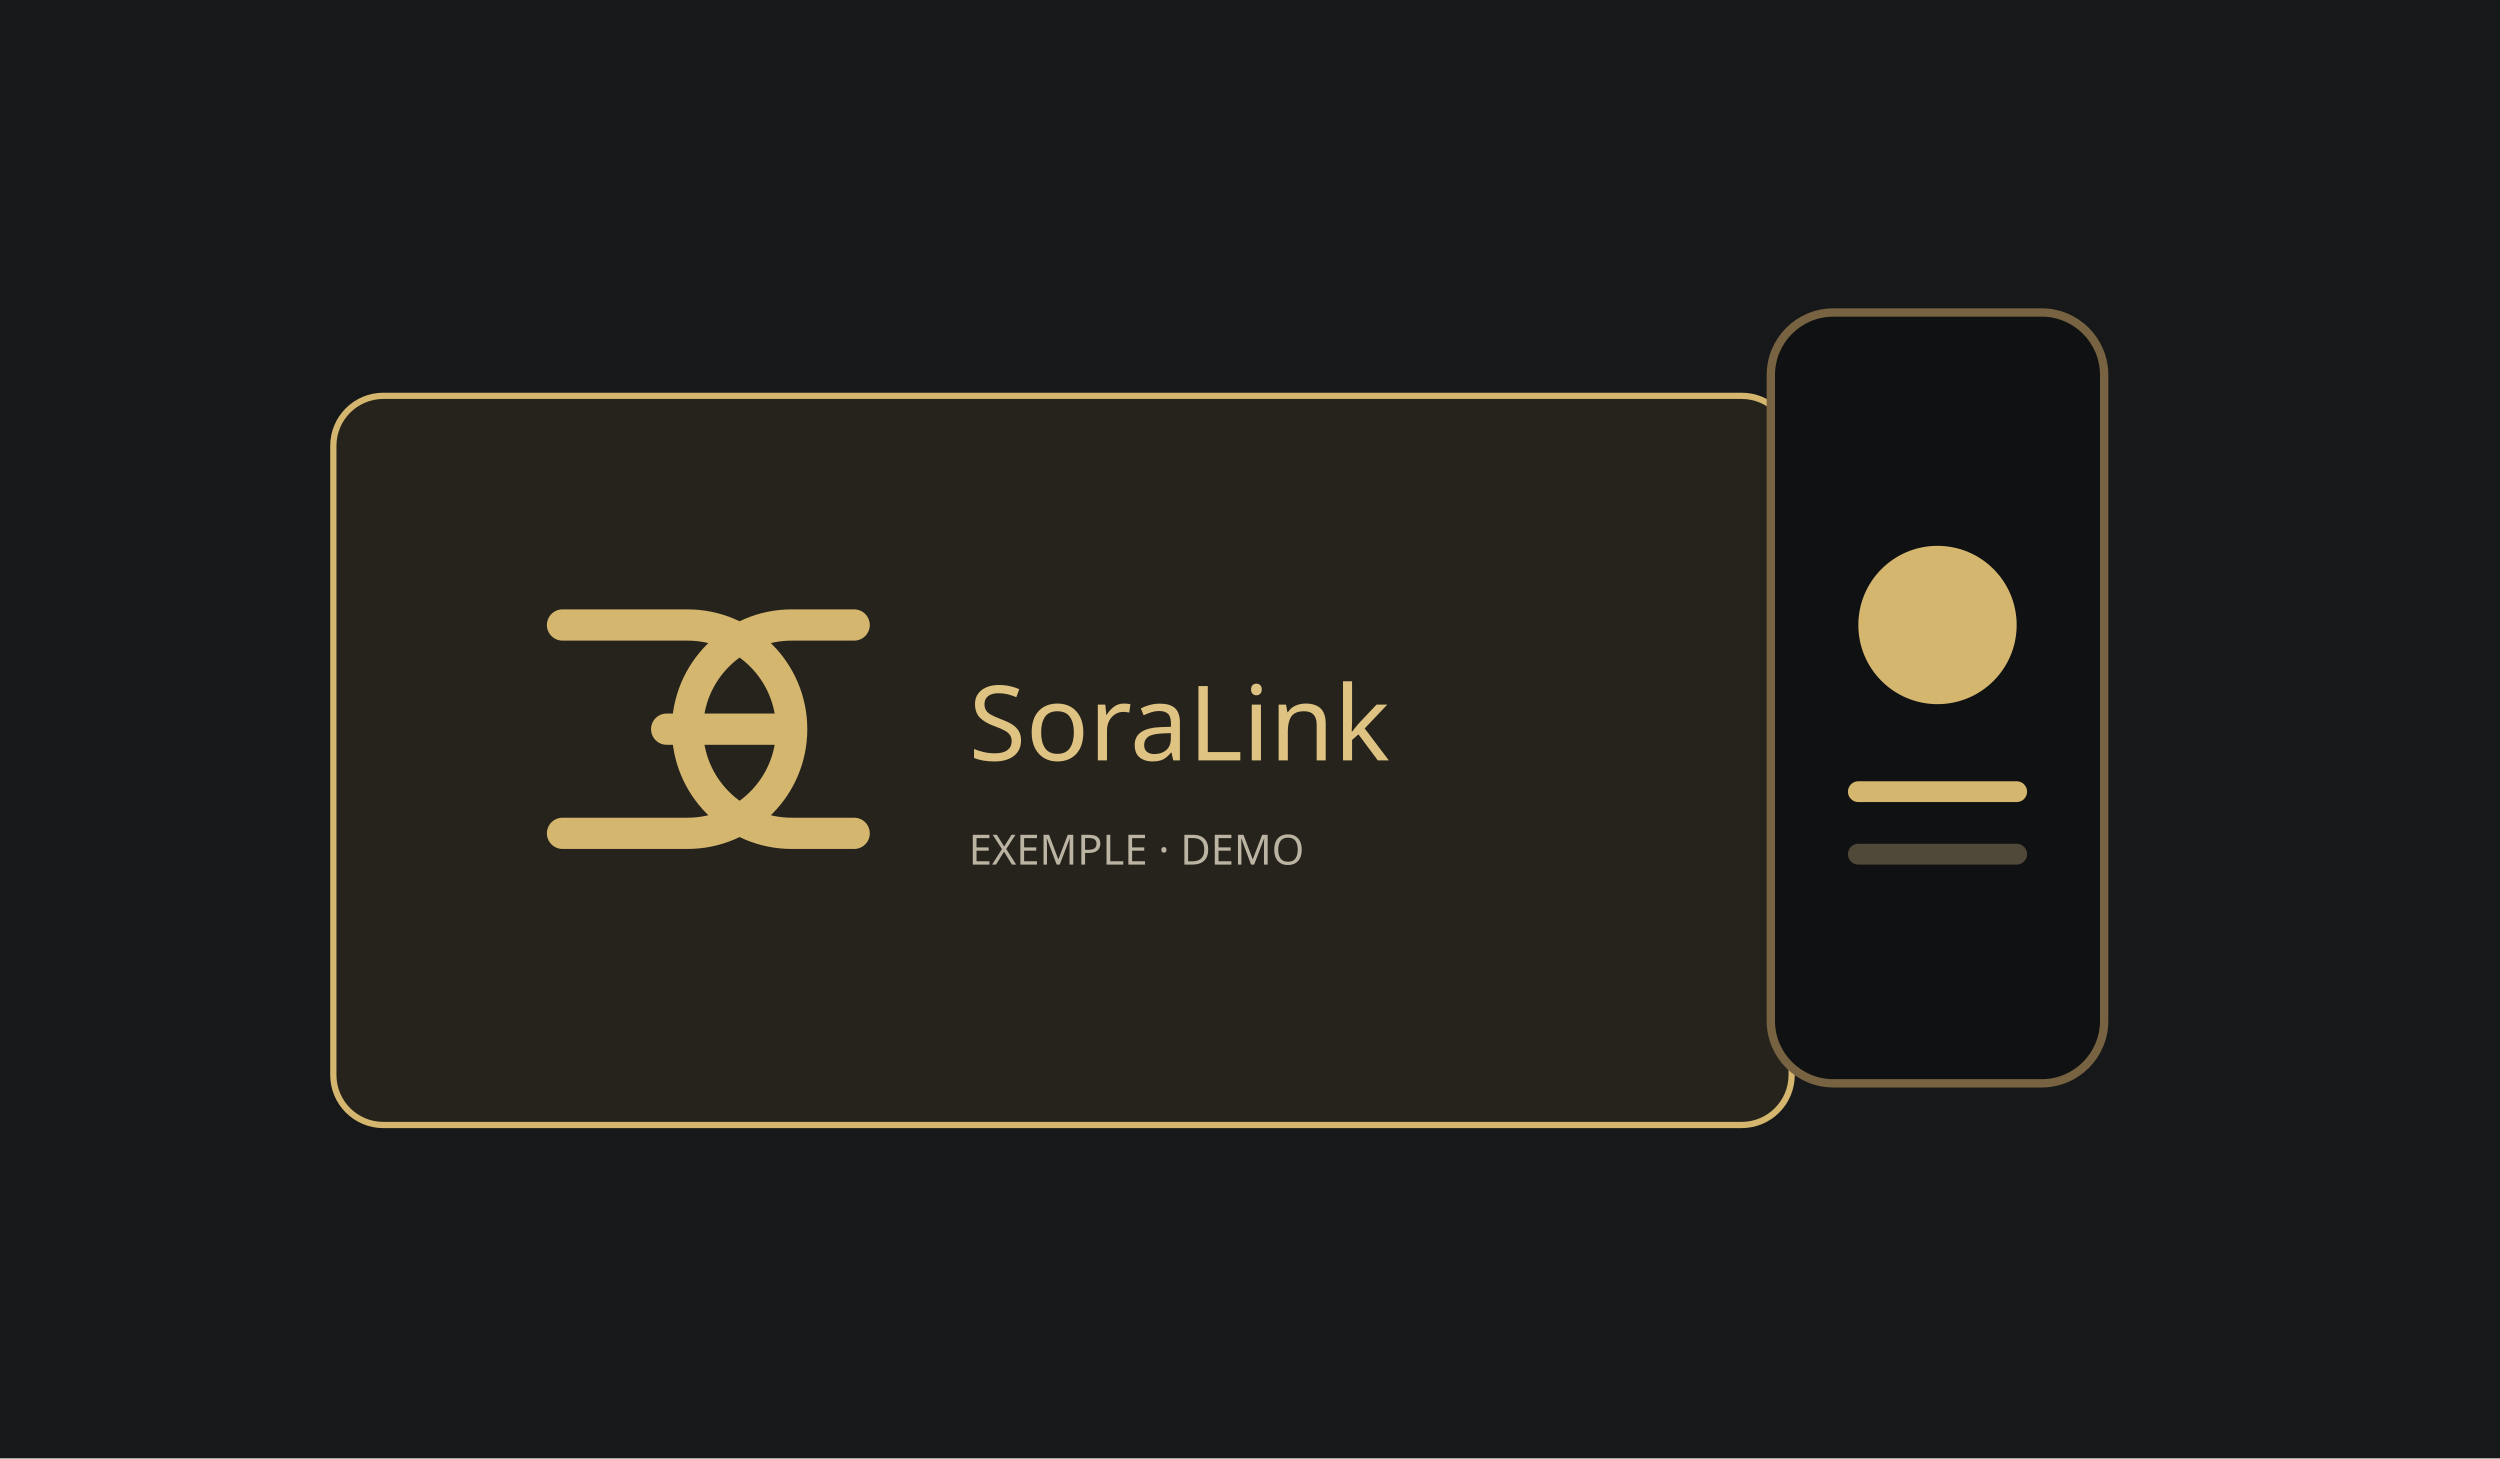
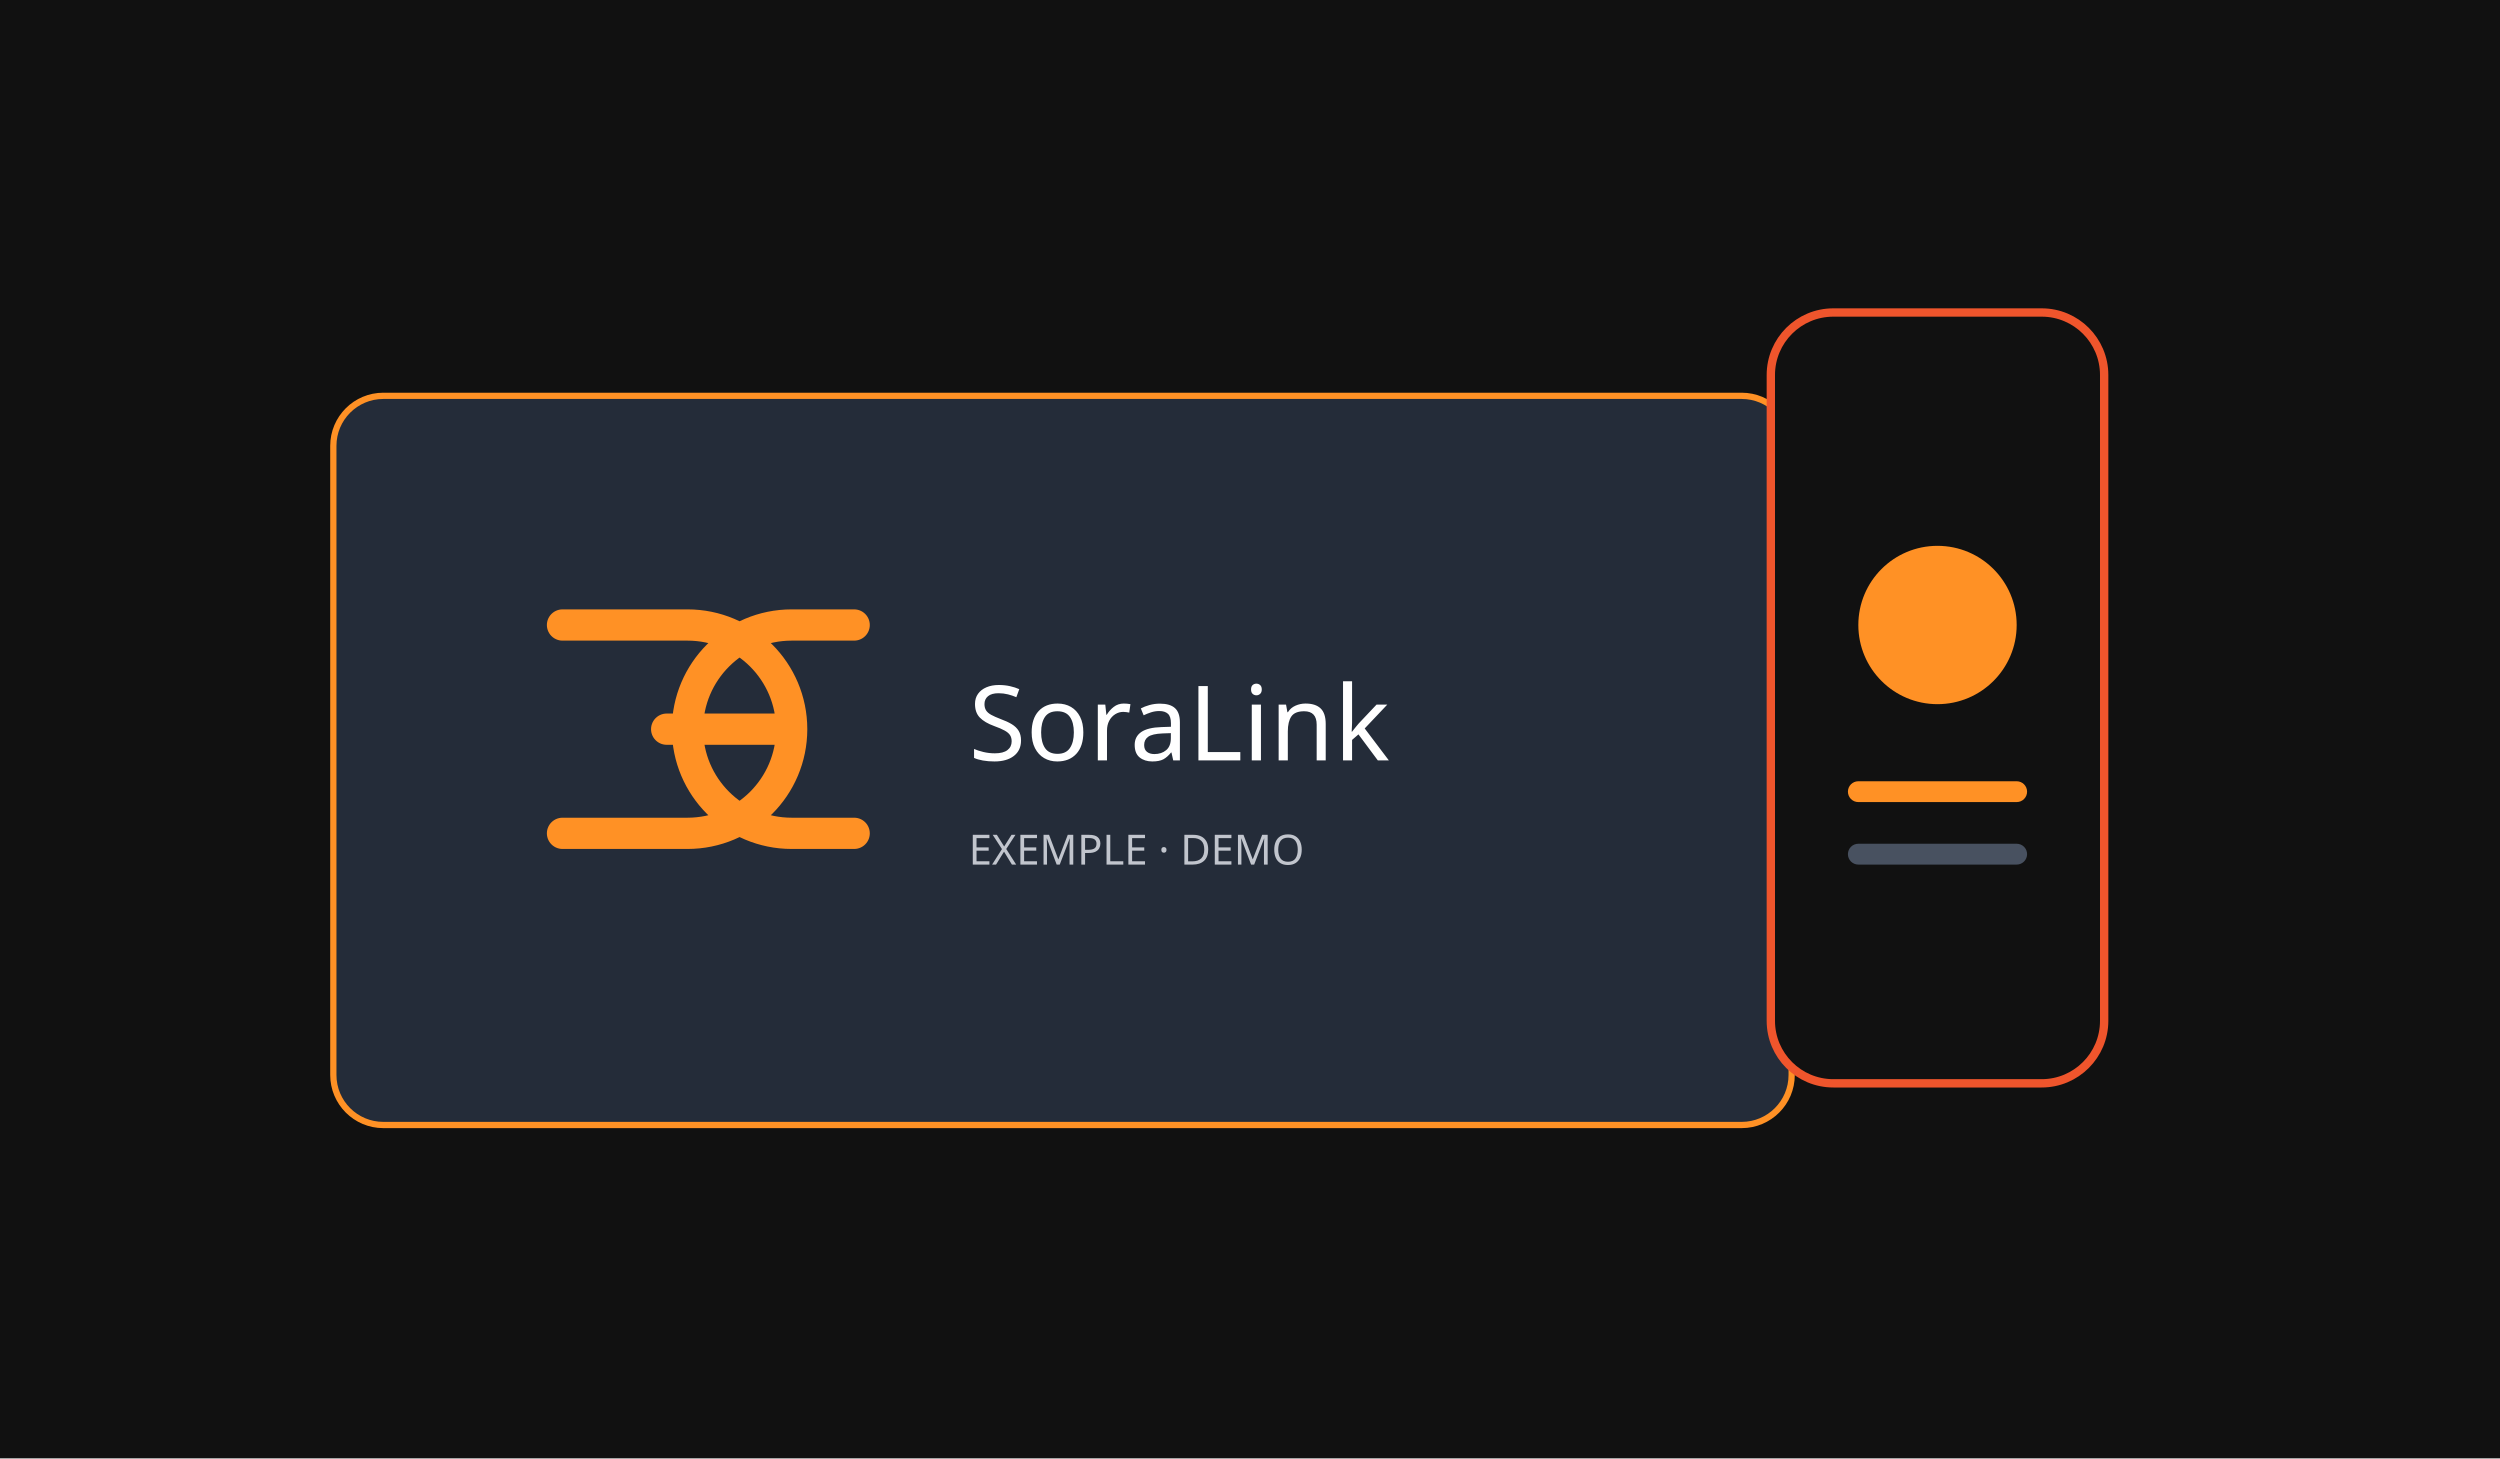
<svg xmlns="http://www.w3.org/2000/svg" width="1200" height="700" viewBox="0 0 1200 700">
-   <rect width="1200" height="700" fill="#171819" />
-   <rect x="160" y="190" width="700" height="350" rx="24" fill="#25231c" stroke="#d5b66f" stroke-width="3" />
-   <path d="M270 300h60a50 50 0 0 1 0 100h-60M410 300h-30a50 50 0 0 0 0 100h30M320 350h60" stroke="#d5b66f" stroke-width="15" fill="none" stroke-linecap="round" />
-   <text x="465" y="365" fill="#dfc382" font-size="50" font-family="sans-serif">SoraLink</text>
-   <text x="465" y="415" fill="#bcb4a3" font-size="20" font-family="sans-serif">EXEMPLE · DEMO</text>
-   <rect x="850" y="150" width="160" height="370" rx="30" fill="#101112" stroke="#776341" stroke-width="4" />
-   <circle cx="930" cy="300" r="38" fill="#d5b66f" />
-   <rect x="887" y="375" width="86" height="10" rx="5" fill="#d5b66f" />
-   <rect x="887" y="405" width="86" height="10" rx="5" fill="#504839" />
+   <rect width="1200" height="700" fill="#111111" />
+   <rect x="160" y="190" width="700" height="350" rx="24" fill="#242c39" stroke="#ff9125" stroke-width="3" />
+   <path d="M270 300h60a50 50 0 0 1 0 100h-60M410 300h-30a50 50 0 0 0 0 100h30M320 350h60" stroke="#ff9125" stroke-width="15" fill="none" stroke-linecap="round" />
+   <text x="465" y="365" fill="#ffffff" font-size="50" font-family="sans-serif">SoraLink</text>
+   <text x="465" y="415" fill="#c1c5cd" font-size="20" font-family="sans-serif">EXEMPLE · DEMO</text>
+   <rect x="850" y="150" width="160" height="370" rx="30" fill="#111111" stroke="#ef552c" stroke-width="4" />
+   <circle cx="930" cy="300" r="38" fill="#ff9125" />
+   <rect x="887" y="375" width="86" height="10" rx="5" fill="#ff9125" />
+   <rect x="887" y="405" width="86" height="10" rx="5" fill="#485160" />
</svg>
